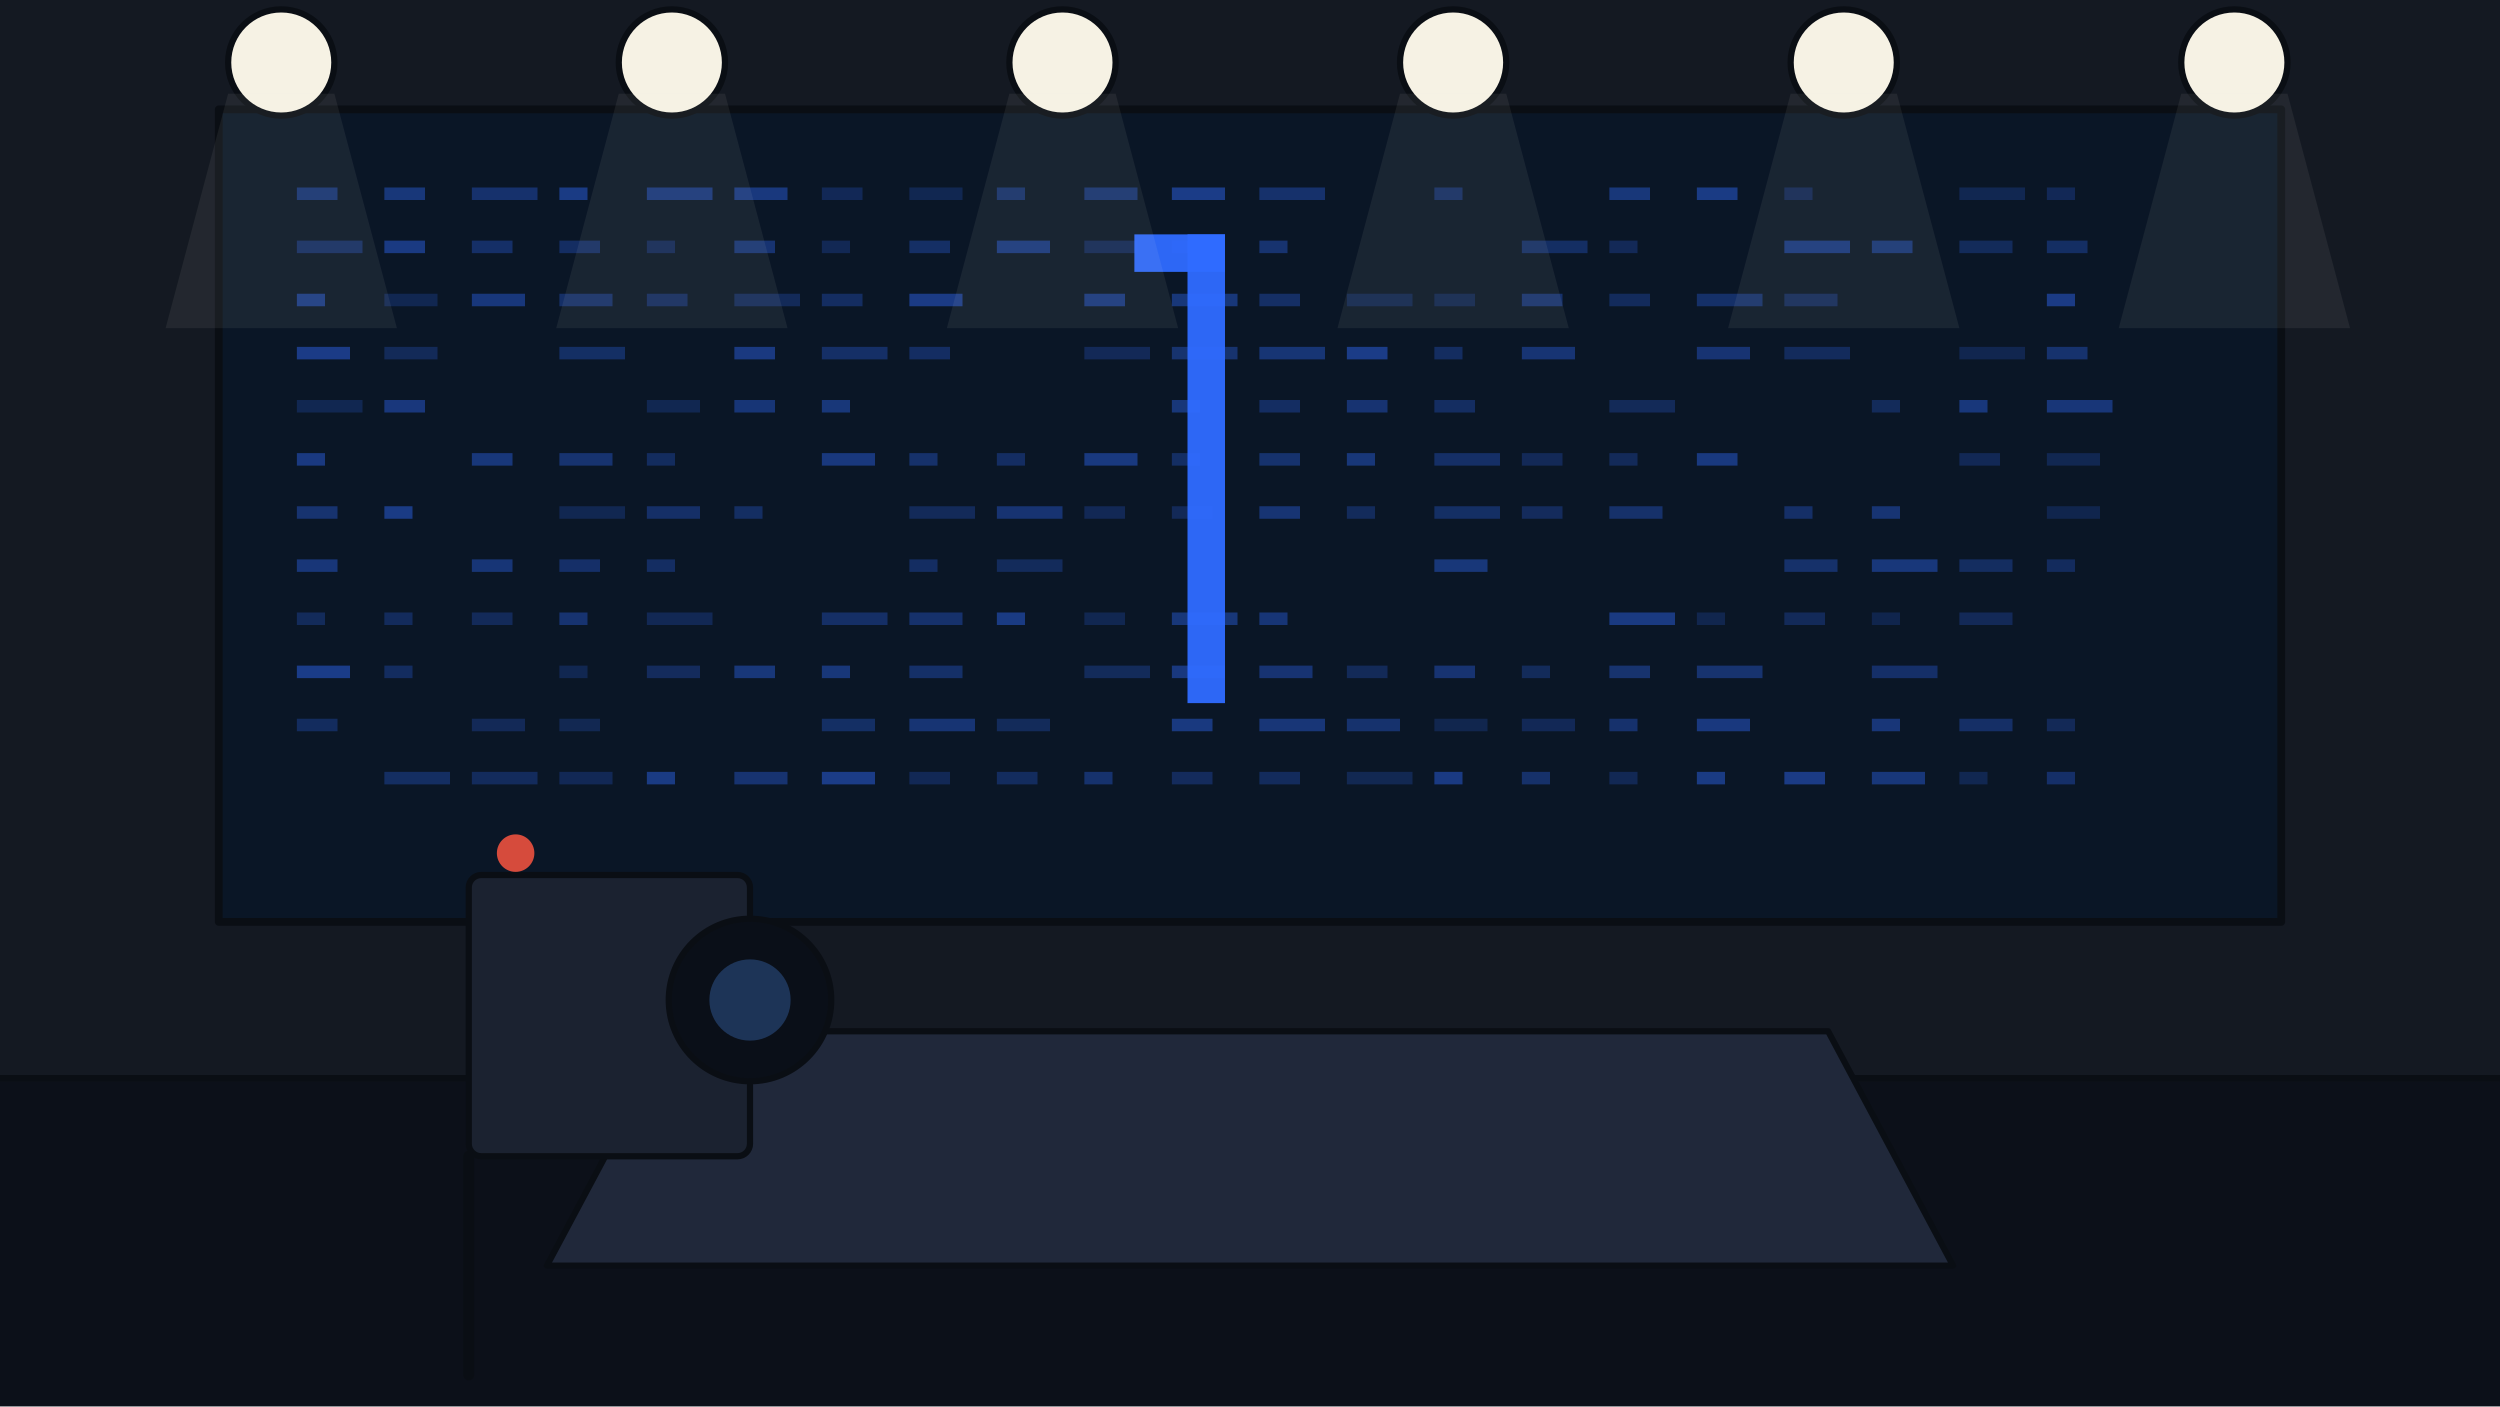
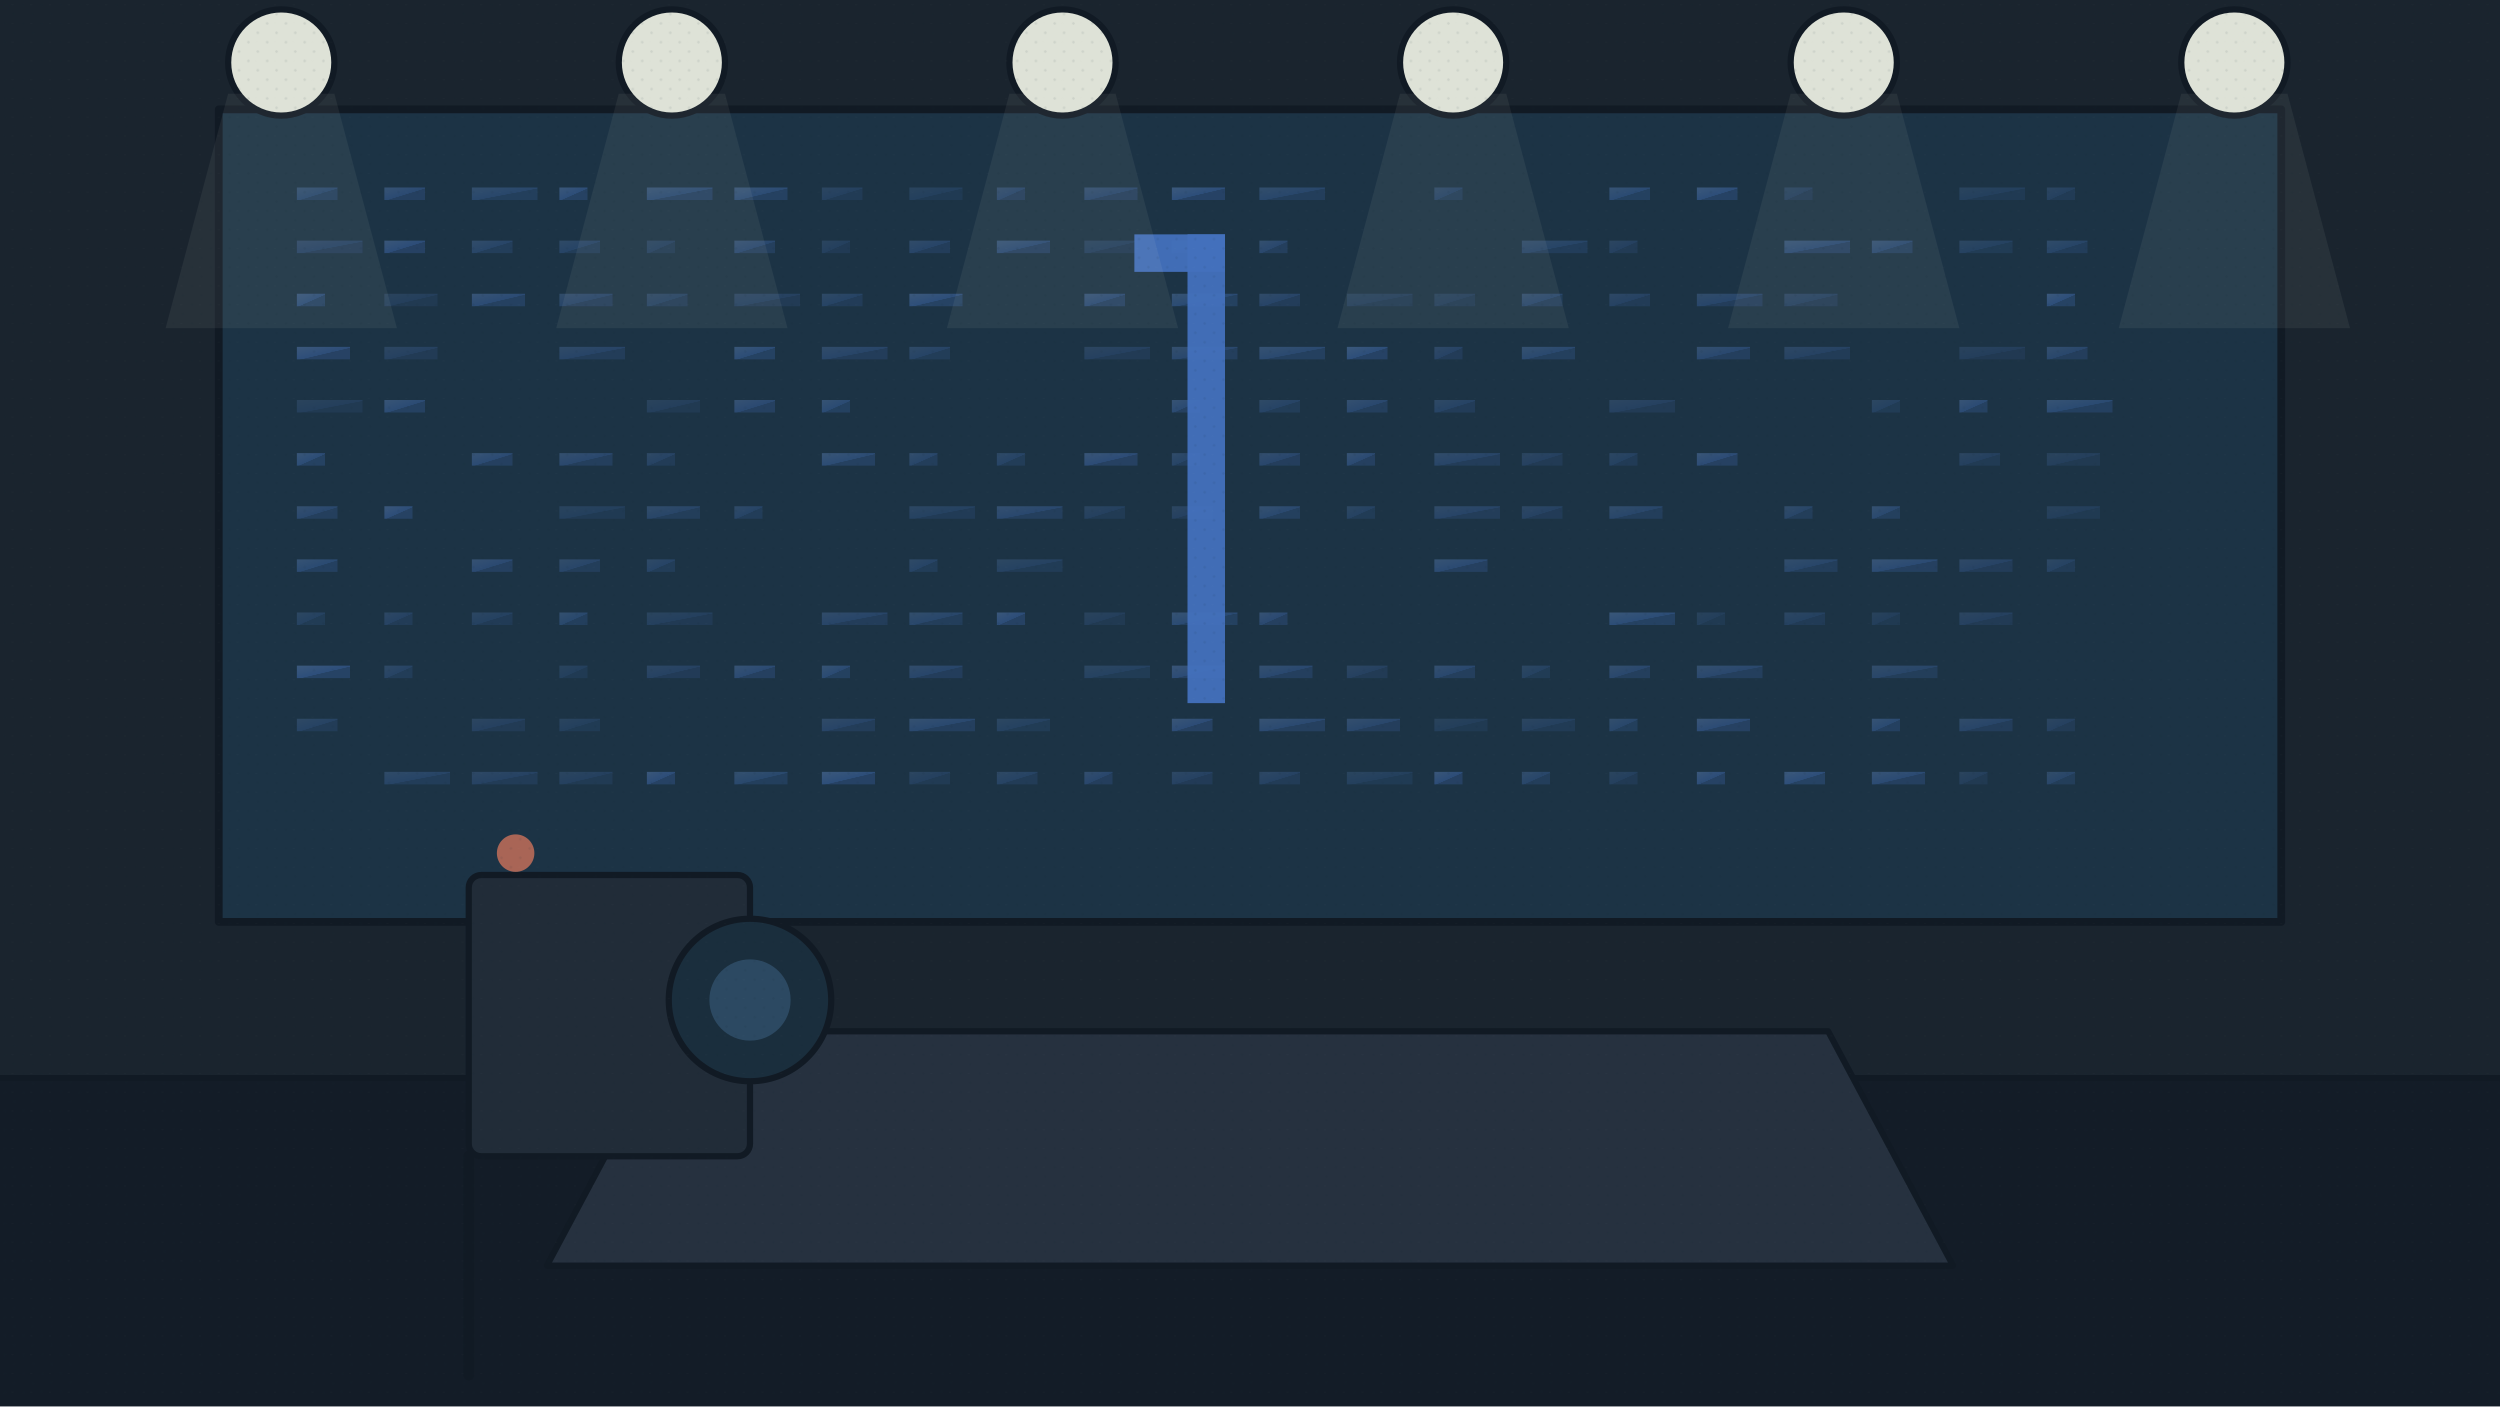
<svg xmlns="http://www.w3.org/2000/svg" viewBox="0 0 1600 900" width="1600" height="900">
+   <defs>
+     <linearGradient id="art-ink-0" x1="0" y1="0" x2="1" y2="1">
+       <stop offset="0" stop-color="#6287bf" />
+       <stop offset="0.53" stop-color="#4370bc" />
+       <stop offset="0.55" stop-color="#33568c" />
+       <stop offset="1" stop-color="#33568c" />
+     </linearGradient>
+     <pattern id="art-grain" width="12" height="12" patternUnits="userSpaceOnUse">
+       <circle cx="3" cy="3" r="0.86" fill="#142633" opacity=".27" />
+       <circle cx="9" cy="9" r="0.86" fill="#142633" opacity=".27" />
+       <circle cx="8" cy="3" r="0.42" fill="#ccd6cb" opacity=".12" />
+     </pattern>
+   </defs>
  <g stroke-linejoin="round" stroke-linecap="round">
-     <rect x="0" y="0" width="1600" height="900" fill="#0c1019" />
-     <rect x="0" y="0" width="1600" height="690" rx="0" fill="#141922" opacity="1" />
-     <rect x="0" y="690" width="1600" height="210" rx="0" fill="#0c1019" opacity="1" />
-     <path d="M 0 690 L 1600 690" stroke="#0a0e14" stroke-width="4" opacity="1" fill="none" />
-     <rect x="140" y="70" width="1320" height="520" rx="0" fill="#0a1626" stroke="#0a0e14" stroke-width="5" opacity="1" />
-     <rect x="190" y="120" width="26" height="8" rx="0" fill="#2f6bff" opacity="0.342" />
-     <rect x="246" y="120" width="26" height="8" rx="0" fill="#2f6bff" opacity="0.385" />
-     <rect x="302" y="120" width="42" height="8" rx="0" fill="#2f6bff" opacity="0.323" />
-     <rect x="358" y="120" width="18" height="8" rx="0" fill="#2f6bff" opacity="0.433" />
-     <rect x="414" y="120" width="42" height="8" rx="0" fill="#2f6bff" opacity="0.375" />
-     <rect x="470" y="120" width="34" height="8" rx="0" fill="#2f6bff" opacity="0.402" />
-     <rect x="526" y="120" width="26" height="8" rx="0" fill="#2f6bff" opacity="0.221" />
-     <rect x="582" y="120" width="34" height="8" rx="0" fill="#2f6bff" opacity="0.202" />
-     <rect x="638" y="120" width="18" height="8" rx="0" fill="#2f6bff" opacity="0.307" />
-     <rect x="694" y="120" width="34" height="8" rx="0" fill="#2f6bff" opacity="0.331" />
-     <rect x="750" y="120" width="34" height="8" rx="0" fill="#2f6bff" opacity="0.447" />
-     <rect x="806" y="120" width="42" height="8" rx="0" fill="#2f6bff" opacity="0.32" />
-     <rect x="918" y="120" width="18" height="8" rx="0" fill="#2f6bff" opacity="0.277" />
-     <rect x="1030" y="120" width="26" height="8" rx="0" fill="#2f6bff" opacity="0.382" />
-     <rect x="1086" y="120" width="26" height="8" rx="0" fill="#2f6bff" opacity="0.435" />
-     <rect x="1142" y="120" width="18" height="8" rx="0" fill="#2f6bff" opacity="0.21" />
-     <rect x="1254" y="120" width="42" height="8" rx="0" fill="#2f6bff" opacity="0.202" />
-     <rect x="1310" y="120" width="18" height="8" rx="0" fill="#2f6bff" opacity="0.219" />
-     <rect x="190" y="154" width="42" height="8" rx="0" fill="#2f6bff" opacity="0.269" />
-     <rect x="246" y="154" width="26" height="8" rx="0" fill="#2f6bff" opacity="0.423" />
-     <rect x="302" y="154" width="26" height="8" rx="0" fill="#2f6bff" opacity="0.3" />
-     <rect x="358" y="154" width="26" height="8" rx="0" fill="#2f6bff" opacity="0.276" />
-     <rect x="414" y="154" width="18" height="8" rx="0" fill="#2f6bff" opacity="0.215" />
-     <rect x="470" y="154" width="26" height="8" rx="0" fill="#2f6bff" opacity="0.344" />
-     <rect x="526" y="154" width="18" height="8" rx="0" fill="#2f6bff" opacity="0.212" />
-     <rect x="582" y="154" width="26" height="8" rx="0" fill="#2f6bff" opacity="0.291" />
-     <rect x="638" y="154" width="34" height="8" rx="0" fill="#2f6bff" opacity="0.388" />
-     <rect x="694" y="154" width="34" height="8" rx="0" fill="#2f6bff" opacity="0.212" />
-     <rect x="750" y="154" width="26" height="8" rx="0" fill="#2f6bff" opacity="0.363" />
-     <rect x="806" y="154" width="18" height="8" rx="0" fill="#2f6bff" opacity="0.338" />
-     <rect x="974" y="154" width="42" height="8" rx="0" fill="#2f6bff" opacity="0.284" />
-     <rect x="1030" y="154" width="18" height="8" rx="0" fill="#2f6bff" opacity="0.229" />
-     <rect x="1142" y="154" width="42" height="8" rx="0" fill="#2f6bff" opacity="0.388" />
-     <rect x="1198" y="154" width="26" height="8" rx="0" fill="#2f6bff" opacity="0.356" />
-     <rect x="1254" y="154" width="34" height="8" rx="0" fill="#2f6bff" opacity="0.239" />
-     <rect x="1310" y="154" width="26" height="8" rx="0" fill="#2f6bff" opacity="0.284" />
-     <rect x="190" y="188" width="18" height="8" rx="0" fill="#2f6bff" opacity="0.418" />
-     <rect x="246" y="188" width="34" height="8" rx="0" fill="#2f6bff" opacity="0.199" />
-     <rect x="302" y="188" width="34" height="8" rx="0" fill="#2f6bff" opacity="0.393" />
-     <rect x="358" y="188" width="34" height="8" rx="0" fill="#2f6bff" opacity="0.296" />
-     <rect x="414" y="188" width="26" height="8" rx="0" fill="#2f6bff" opacity="0.256" />
-     <rect x="470" y="188" width="42" height="8" rx="0" fill="#2f6bff" opacity="0.233" />
-     <rect x="526" y="188" width="26" height="8" rx="0" fill="#2f6bff" opacity="0.273" />
-     <rect x="582" y="188" width="34" height="8" rx="0" fill="#2f6bff" opacity="0.44" />
-     <rect x="694" y="188" width="26" height="8" rx="0" fill="#2f6bff" opacity="0.393" />
-     <rect x="750" y="188" width="42" height="8" rx="0" fill="#2f6bff" opacity="0.381" />
-     <rect x="806" y="188" width="26" height="8" rx="0" fill="#2f6bff" opacity="0.29" />
-     <rect x="862" y="188" width="42" height="8" rx="0" fill="#2f6bff" opacity="0.181" />
-     <rect x="918" y="188" width="26" height="8" rx="0" fill="#2f6bff" opacity="0.18" />
-     <rect x="974" y="188" width="26" height="8" rx="0" fill="#2f6bff" opacity="0.318" />
-     <rect x="1030" y="188" width="26" height="8" rx="0" fill="#2f6bff" opacity="0.251" />
-     <rect x="1086" y="188" width="42" height="8" rx="0" fill="#2f6bff" opacity="0.306" />
-     <rect x="1142" y="188" width="34" height="8" rx="0" fill="#2f6bff" opacity="0.234" />
-     <rect x="1310" y="188" width="18" height="8" rx="0" fill="#2f6bff" opacity="0.44" />
-     <rect x="190" y="222" width="34" height="8" rx="0" fill="#2f6bff" opacity="0.442" />
-     <rect x="246" y="222" width="34" height="8" rx="0" fill="#2f6bff" opacity="0.232" />
-     <rect x="358" y="222" width="42" height="8" rx="0" fill="#2f6bff" opacity="0.288" />
-     <rect x="470" y="222" width="26" height="8" rx="0" fill="#2f6bff" opacity="0.417" />
-     <rect x="526" y="222" width="42" height="8" rx="0" fill="#2f6bff" opacity="0.293" />
-     <rect x="582" y="222" width="26" height="8" rx="0" fill="#2f6bff" opacity="0.277" />
-     <rect x="694" y="222" width="42" height="8" rx="0" fill="#2f6bff" opacity="0.23" />
-     <rect x="750" y="222" width="42" height="8" rx="0" fill="#2f6bff" opacity="0.335" />
-     <rect x="806" y="222" width="42" height="8" rx="0" fill="#2f6bff" opacity="0.36" />
-     <rect x="862" y="222" width="26" height="8" rx="0" fill="#2f6bff" opacity="0.449" />
-     <rect x="918" y="222" width="18" height="8" rx="0" fill="#2f6bff" opacity="0.269" />
-     <rect x="974" y="222" width="34" height="8" rx="0" fill="#2f6bff" opacity="0.357" />
-     <rect x="1086" y="222" width="34" height="8" rx="0" fill="#2f6bff" opacity="0.351" />
-     <rect x="1142" y="222" width="42" height="8" rx="0" fill="#2f6bff" opacity="0.251" />
-     <rect x="1254" y="222" width="42" height="8" rx="0" fill="#2f6bff" opacity="0.19" />
-     <rect x="1310" y="222" width="26" height="8" rx="0" fill="#2f6bff" opacity="0.33" />
-     <rect x="190" y="256" width="42" height="8" rx="0" fill="#2f6bff" opacity="0.196" />
-     <rect x="246" y="256" width="26" height="8" rx="0" fill="#2f6bff" opacity="0.397" />
-     <rect x="414" y="256" width="34" height="8" rx="0" fill="#2f6bff" opacity="0.199" />
-     <rect x="470" y="256" width="26" height="8" rx="0" fill="#2f6bff" opacity="0.369" />
-     <rect x="526" y="256" width="18" height="8" rx="0" fill="#2f6bff" opacity="0.381" />
-     <rect x="750" y="256" width="18" height="8" rx="0" fill="#2f6bff" opacity="0.385" />
-     <rect x="806" y="256" width="26" height="8" rx="0" fill="#2f6bff" opacity="0.276" />
-     <rect x="862" y="256" width="26" height="8" rx="0" fill="#2f6bff" opacity="0.346" />
-     <rect x="918" y="256" width="26" height="8" rx="0" fill="#2f6bff" opacity="0.272" />
-     <rect x="1030" y="256" width="42" height="8" rx="0" fill="#2f6bff" opacity="0.231" />
-     <rect x="1198" y="256" width="18" height="8" rx="0" fill="#2f6bff" opacity="0.242" />
-     <rect x="1254" y="256" width="18" height="8" rx="0" fill="#2f6bff" opacity="0.391" />
-     <rect x="1310" y="256" width="42" height="8" rx="0" fill="#2f6bff" opacity="0.378" />
-     <rect x="190" y="290" width="18" height="8" rx="0" fill="#2f6bff" opacity="0.417" />
-     <rect x="302" y="290" width="26" height="8" rx="0" fill="#2f6bff" opacity="0.389" />
-     <rect x="358" y="290" width="34" height="8" rx="0" fill="#2f6bff" opacity="0.339" />
-     <rect x="414" y="290" width="18" height="8" rx="0" fill="#2f6bff" opacity="0.261" />
-     <rect x="526" y="290" width="34" height="8" rx="0" fill="#2f6bff" opacity="0.399" />
-     <rect x="582" y="290" width="18" height="8" rx="0" fill="#2f6bff" opacity="0.313" />
-     <rect x="638" y="290" width="18" height="8" rx="0" fill="#2f6bff" opacity="0.276" />
-     <rect x="694" y="290" width="34" height="8" rx="0" fill="#2f6bff" opacity="0.409" />
-     <rect x="750" y="290" width="18" height="8" rx="0" fill="#2f6bff" opacity="0.282" />
-     <rect x="806" y="290" width="26" height="8" rx="0" fill="#2f6bff" opacity="0.328" />
-     <rect x="862" y="290" width="18" height="8" rx="0" fill="#2f6bff" opacity="0.386" />
-     <rect x="918" y="290" width="42" height="8" rx="0" fill="#2f6bff" opacity="0.293" />
-     <rect x="974" y="290" width="26" height="8" rx="0" fill="#2f6bff" opacity="0.227" />
-     <rect x="1030" y="290" width="18" height="8" rx="0" fill="#2f6bff" opacity="0.237" />
-     <rect x="1086" y="290" width="26" height="8" rx="0" fill="#2f6bff" opacity="0.408" />
-     <rect x="1254" y="290" width="26" height="8" rx="0" fill="#2f6bff" opacity="0.216" />
-     <rect x="1310" y="290" width="34" height="8" rx="0" fill="#2f6bff" opacity="0.197" />
-     <rect x="190" y="324" width="26" height="8" rx="0" fill="#2f6bff" opacity="0.337" />
-     <rect x="246" y="324" width="18" height="8" rx="0" fill="#2f6bff" opacity="0.432" />
-     <rect x="358" y="324" width="42" height="8" rx="0" fill="#2f6bff" opacity="0.2" />
-     <rect x="414" y="324" width="34" height="8" rx="0" fill="#2f6bff" opacity="0.297" />
-     <rect x="470" y="324" width="18" height="8" rx="0" fill="#2f6bff" opacity="0.28" />
-     <rect x="582" y="324" width="42" height="8" rx="0" fill="#2f6bff" opacity="0.236" />
-     <rect x="638" y="324" width="42" height="8" rx="0" fill="#2f6bff" opacity="0.345" />
-     <rect x="694" y="324" width="26" height="8" rx="0" fill="#2f6bff" opacity="0.216" />
-     <rect x="750" y="324" width="26" height="8" rx="0" fill="#2f6bff" opacity="0.227" />
-     <rect x="806" y="324" width="26" height="8" rx="0" fill="#2f6bff" opacity="0.356" />
-     <rect x="862" y="324" width="18" height="8" rx="0" fill="#2f6bff" opacity="0.243" />
-     <rect x="918" y="324" width="42" height="8" rx="0" fill="#2f6bff" opacity="0.287" />
-     <rect x="974" y="324" width="26" height="8" rx="0" fill="#2f6bff" opacity="0.248" />
-     <rect x="1030" y="324" width="34" height="8" rx="0" fill="#2f6bff" opacity="0.314" />
-     <rect x="1142" y="324" width="18" height="8" rx="0" fill="#2f6bff" opacity="0.298" />
-     <rect x="1198" y="324" width="18" height="8" rx="0" fill="#2f6bff" opacity="0.359" />
-     <rect x="1310" y="324" width="34" height="8" rx="0" fill="#2f6bff" opacity="0.183" />
-     <rect x="190" y="358" width="26" height="8" rx="0" fill="#2f6bff" opacity="0.376" />
-     <rect x="302" y="358" width="26" height="8" rx="0" fill="#2f6bff" opacity="0.368" />
-     <rect x="358" y="358" width="26" height="8" rx="0" fill="#2f6bff" opacity="0.302" />
-     <rect x="414" y="358" width="18" height="8" rx="0" fill="#2f6bff" opacity="0.276" />
-     <rect x="582" y="358" width="18" height="8" rx="0" fill="#2f6bff" opacity="0.277" />
-     <rect x="638" y="358" width="42" height="8" rx="0" fill="#2f6bff" opacity="0.246" />
-     <rect x="918" y="358" width="34" height="8" rx="0" fill="#2f6bff" opacity="0.385" />
-     <rect x="1142" y="358" width="34" height="8" rx="0" fill="#2f6bff" opacity="0.314" />
-     <rect x="1198" y="358" width="42" height="8" rx="0" fill="#2f6bff" opacity="0.387" />
-     <rect x="1254" y="358" width="34" height="8" rx="0" fill="#2f6bff" opacity="0.268" />
-     <rect x="1310" y="358" width="18" height="8" rx="0" fill="#2f6bff" opacity="0.254" />
-     <rect x="190" y="392" width="18" height="8" rx="0" fill="#2f6bff" opacity="0.239" />
-     <rect x="246" y="392" width="18" height="8" rx="0" fill="#2f6bff" opacity="0.253" />
-     <rect x="302" y="392" width="26" height="8" rx="0" fill="#2f6bff" opacity="0.237" />
-     <rect x="358" y="392" width="18" height="8" rx="0" fill="#2f6bff" opacity="0.343" />
-     <rect x="414" y="392" width="42" height="8" rx="0" fill="#2f6bff" opacity="0.213" />
-     <rect x="526" y="392" width="42" height="8" rx="0" fill="#2f6bff" opacity="0.295" />
-     <rect x="582" y="392" width="34" height="8" rx="0" fill="#2f6bff" opacity="0.318" />
-     <rect x="638" y="392" width="18" height="8" rx="0" fill="#2f6bff" opacity="0.427" />
-     <rect x="694" y="392" width="26" height="8" rx="0" fill="#2f6bff" opacity="0.198" />
-     <rect x="750" y="392" width="42" height="8" rx="0" fill="#2f6bff" opacity="0.381" />
-     <rect x="806" y="392" width="18" height="8" rx="0" fill="#2f6bff" opacity="0.368" />
-     <rect x="1030" y="392" width="42" height="8" rx="0" fill="#2f6bff" opacity="0.418" />
-     <rect x="1086" y="392" width="18" height="8" rx="0" fill="#2f6bff" opacity="0.185" />
-     <rect x="1142" y="392" width="26" height="8" rx="0" fill="#2f6bff" opacity="0.235" />
-     <rect x="1198" y="392" width="18" height="8" rx="0" fill="#2f6bff" opacity="0.183" />
-     <rect x="1254" y="392" width="34" height="8" rx="0" fill="#2f6bff" opacity="0.229" />
-     <rect x="190" y="426" width="34" height="8" rx="0" fill="#2f6bff" opacity="0.45" />
-     <rect x="246" y="426" width="18" height="8" rx="0" fill="#2f6bff" opacity="0.264" />
-     <rect x="358" y="426" width="18" height="8" rx="0" fill="#2f6bff" opacity="0.201" />
-     <rect x="414" y="426" width="34" height="8" rx="0" fill="#2f6bff" opacity="0.248" />
-     <rect x="470" y="426" width="26" height="8" rx="0" fill="#2f6bff" opacity="0.383" />
-     <rect x="526" y="426" width="18" height="8" rx="0" fill="#2f6bff" opacity="0.382" />
-     <rect x="582" y="426" width="34" height="8" rx="0" fill="#2f6bff" opacity="0.308" />
-     <rect x="694" y="426" width="42" height="8" rx="0" fill="#2f6bff" opacity="0.239" />
-     <rect x="750" y="426" width="34" height="8" rx="0" fill="#2f6bff" opacity="0.404" />
-     <rect x="806" y="426" width="34" height="8" rx="0" fill="#2f6bff" opacity="0.351" />
-     <rect x="862" y="426" width="26" height="8" rx="0" fill="#2f6bff" opacity="0.231" />
-     <rect x="918" y="426" width="26" height="8" rx="0" fill="#2f6bff" opacity="0.346" />
-     <rect x="974" y="426" width="18" height="8" rx="0" fill="#2f6bff" opacity="0.241" />
-     <rect x="1030" y="426" width="26" height="8" rx="0" fill="#2f6bff" opacity="0.335" />
-     <rect x="1086" y="426" width="42" height="8" rx="0" fill="#2f6bff" opacity="0.337" />
-     <rect x="1198" y="426" width="42" height="8" rx="0" fill="#2f6bff" opacity="0.304" />
-     <rect x="190" y="460" width="26" height="8" rx="0" fill="#2f6bff" opacity="0.261" />
-     <rect x="302" y="460" width="34" height="8" rx="0" fill="#2f6bff" opacity="0.227" />
-     <rect x="358" y="460" width="26" height="8" rx="0" fill="#2f6bff" opacity="0.204" />
-     <rect x="526" y="460" width="34" height="8" rx="0" fill="#2f6bff" opacity="0.289" />
-     <rect x="582" y="460" width="42" height="8" rx="0" fill="#2f6bff" opacity="0.355" />
-     <rect x="638" y="460" width="34" height="8" rx="0" fill="#2f6bff" opacity="0.239" />
-     <rect x="750" y="460" width="26" height="8" rx="0" fill="#2f6bff" opacity="0.41" />
-     <rect x="806" y="460" width="42" height="8" rx="0" fill="#2f6bff" opacity="0.374" />
-     <rect x="862" y="460" width="34" height="8" rx="0" fill="#2f6bff" opacity="0.33" />
-     <rect x="918" y="460" width="34" height="8" rx="0" fill="#2f6bff" opacity="0.186" />
-     <rect x="974" y="460" width="34" height="8" rx="0" fill="#2f6bff" opacity="0.221" />
-     <rect x="1030" y="460" width="18" height="8" rx="0" fill="#2f6bff" opacity="0.324" />
-     <rect x="1086" y="460" width="34" height="8" rx="0" fill="#2f6bff" opacity="0.405" />
-     <rect x="1198" y="460" width="18" height="8" rx="0" fill="#2f6bff" opacity="0.376" />
-     <rect x="1254" y="460" width="34" height="8" rx="0" fill="#2f6bff" opacity="0.294" />
-     <rect x="1310" y="460" width="18" height="8" rx="0" fill="#2f6bff" opacity="0.227" />
-     <rect x="246" y="494" width="42" height="8" rx="0" fill="#2f6bff" opacity="0.281" />
-     <rect x="302" y="494" width="42" height="8" rx="0" fill="#2f6bff" opacity="0.25" />
-     <rect x="358" y="494" width="34" height="8" rx="0" fill="#2f6bff" opacity="0.216" />
-     <rect x="414" y="494" width="18" height="8" rx="0" fill="#2f6bff" opacity="0.428" />
-     <rect x="470" y="494" width="34" height="8" rx="0" fill="#2f6bff" opacity="0.34" />
-     <rect x="526" y="494" width="34" height="8" rx="0" fill="#2f6bff" opacity="0.448" />
-     <rect x="582" y="494" width="26" height="8" rx="0" fill="#2f6bff" opacity="0.216" />
-     <rect x="638" y="494" width="26" height="8" rx="0" fill="#2f6bff" opacity="0.258" />
-     <rect x="694" y="494" width="18" height="8" rx="0" fill="#2f6bff" opacity="0.328" />
-     <rect x="750" y="494" width="26" height="8" rx="0" fill="#2f6bff" opacity="0.247" />
-     <rect x="806" y="494" width="26" height="8" rx="0" fill="#2f6bff" opacity="0.252" />
-     <rect x="862" y="494" width="42" height="8" rx="0" fill="#2f6bff" opacity="0.205" />
-     <rect x="918" y="494" width="18" height="8" rx="0" fill="#2f6bff" opacity="0.422" />
-     <rect x="974" y="494" width="18" height="8" rx="0" fill="#2f6bff" opacity="0.315" />
-     <rect x="1030" y="494" width="18" height="8" rx="0" fill="#2f6bff" opacity="0.214" />
-     <rect x="1086" y="494" width="18" height="8" rx="0" fill="#2f6bff" opacity="0.429" />
-     <rect x="1142" y="494" width="26" height="8" rx="0" fill="#2f6bff" opacity="0.441" />
-     <rect x="1198" y="494" width="34" height="8" rx="0" fill="#2f6bff" opacity="0.389" />
-     <rect x="1254" y="494" width="18" height="8" rx="0" fill="#2f6bff" opacity="0.197" />
-     <rect x="1310" y="494" width="18" height="8" rx="0" fill="#2f6bff" opacity="0.302" />
-     <rect x="760" y="150" width="24" height="300" rx="0" fill="#2f6bff" opacity="0.95" />
-     <rect x="726" y="150" width="58" height="24" rx="0" fill="#2f6bff" opacity="0.95" />
-     <circle cx="180" cy="40" r="34" fill="#f6f2e4" stroke="#0a0e14" stroke-width="4" />
-     <path d="M 146 60 L 214 60 L 254 210 L 106 210 Z" fill="#f6f2e4" opacity="0.07" />
-     <circle cx="430" cy="40" r="34" fill="#f6f2e4" stroke="#0a0e14" stroke-width="4" />
-     <path d="M 396 60 L 464 60 L 504 210 L 356 210 Z" fill="#f6f2e4" opacity="0.07" />
-     <circle cx="680" cy="40" r="34" fill="#f6f2e4" stroke="#0a0e14" stroke-width="4" />
-     <path d="M 646 60 L 714 60 L 754 210 L 606 210 Z" fill="#f6f2e4" opacity="0.07" />
-     <circle cx="930" cy="40" r="34" fill="#f6f2e4" stroke="#0a0e14" stroke-width="4" />
-     <path d="M 896 60 L 964 60 L 1004 210 L 856 210 Z" fill="#f6f2e4" opacity="0.07" />
-     <circle cx="1180" cy="40" r="34" fill="#f6f2e4" stroke="#0a0e14" stroke-width="4" />
-     <path d="M 1146 60 L 1214 60 L 1254 210 L 1106 210 Z" fill="#f6f2e4" opacity="0.07" />
-     <circle cx="1430" cy="40" r="34" fill="#f6f2e4" stroke="#0a0e14" stroke-width="4" />
-     <path d="M 1396 60 L 1464 60 L 1504 210 L 1356 210 Z" fill="#f6f2e4" opacity="0.07" />
-     <path d="M 430 660 L 1170 660 L 1250 810 L 350 810 Z" fill="#20283a" stroke="#0a0e14" stroke-width="4" opacity="1" />
-     <rect x="300" y="560" width="180" height="180" rx="8" fill="#1b2230" stroke="#0a0e14" stroke-width="4" opacity="1" />
-     <circle cx="480" cy="640" r="52" fill="#0a0f18" stroke="#0a0e14" stroke-width="4" />
-     <circle cx="480" cy="640" r="26" fill="#1d3457" />
-     <circle cx="330" cy="546" r="12" fill="#d64b3c" />
-     <path d="M 300 740 L 300 880" stroke="#0a0e14" stroke-width="7" opacity="1" fill="none" />
+     <rect x="0" y="0" width="1600" height="900" fill="#131c27" />
+     <rect x="0" y="0" width="1600" height="690" rx="0" fill="#1a242e" opacity="1" />
+     <rect x="0" y="690" width="1600" height="210" rx="0" fill="#131c27" opacity="1" />
+     <path d="M 0 690 L 1600 690" stroke="#111a24" stroke-width="4" opacity="1" fill="none" />
+     <rect x="140" y="70" width="1320" height="520" rx="0" fill="#1c3345" stroke="#111a24" stroke-width="5" opacity="1" />
+     <rect x="190" y="120" width="26" height="8" rx="0" fill="url(#art-ink-0)" opacity="0.342" />
+     <rect x="246" y="120" width="26" height="8" rx="0" fill="url(#art-ink-0)" opacity="0.385" />
+     <rect x="302" y="120" width="42" height="8" rx="0" fill="url(#art-ink-0)" opacity="0.323" />
+     <rect x="358" y="120" width="18" height="8" rx="0" fill="url(#art-ink-0)" opacity="0.433" />
+     <rect x="414" y="120" width="42" height="8" rx="0" fill="url(#art-ink-0)" opacity="0.375" />
+     <rect x="470" y="120" width="34" height="8" rx="0" fill="url(#art-ink-0)" opacity="0.402" />
+     <rect x="526" y="120" width="26" height="8" rx="0" fill="url(#art-ink-0)" opacity="0.221" />
+     <rect x="582" y="120" width="34" height="8" rx="0" fill="url(#art-ink-0)" opacity="0.202" />
+     <rect x="638" y="120" width="18" height="8" rx="0" fill="url(#art-ink-0)" opacity="0.307" />
+     <rect x="694" y="120" width="34" height="8" rx="0" fill="url(#art-ink-0)" opacity="0.331" />
+     <rect x="750" y="120" width="34" height="8" rx="0" fill="url(#art-ink-0)" opacity="0.447" />
+     <rect x="806" y="120" width="42" height="8" rx="0" fill="url(#art-ink-0)" opacity="0.32" />
+     <rect x="918" y="120" width="18" height="8" rx="0" fill="url(#art-ink-0)" opacity="0.277" />
+     <rect x="1030" y="120" width="26" height="8" rx="0" fill="url(#art-ink-0)" opacity="0.382" />
+     <rect x="1086" y="120" width="26" height="8" rx="0" fill="url(#art-ink-0)" opacity="0.435" />
+     <rect x="1142" y="120" width="18" height="8" rx="0" fill="url(#art-ink-0)" opacity="0.21" />
+     <rect x="1254" y="120" width="42" height="8" rx="0" fill="url(#art-ink-0)" opacity="0.202" />
+     <rect x="1310" y="120" width="18" height="8" rx="0" fill="url(#art-ink-0)" opacity="0.219" />
+     <rect x="190" y="154" width="42" height="8" rx="0" fill="url(#art-ink-0)" opacity="0.269" />
+     <rect x="246" y="154" width="26" height="8" rx="0" fill="url(#art-ink-0)" opacity="0.423" />
+     <rect x="302" y="154" width="26" height="8" rx="0" fill="url(#art-ink-0)" opacity="0.3" />
+     <rect x="358" y="154" width="26" height="8" rx="0" fill="url(#art-ink-0)" opacity="0.276" />
+     <rect x="414" y="154" width="18" height="8" rx="0" fill="url(#art-ink-0)" opacity="0.215" />
+     <rect x="470" y="154" width="26" height="8" rx="0" fill="url(#art-ink-0)" opacity="0.344" />
+     <rect x="526" y="154" width="18" height="8" rx="0" fill="url(#art-ink-0)" opacity="0.212" />
+     <rect x="582" y="154" width="26" height="8" rx="0" fill="url(#art-ink-0)" opacity="0.291" />
+     <rect x="638" y="154" width="34" height="8" rx="0" fill="url(#art-ink-0)" opacity="0.388" />
+     <rect x="694" y="154" width="34" height="8" rx="0" fill="url(#art-ink-0)" opacity="0.212" />
+     <rect x="750" y="154" width="26" height="8" rx="0" fill="url(#art-ink-0)" opacity="0.363" />
+     <rect x="806" y="154" width="18" height="8" rx="0" fill="url(#art-ink-0)" opacity="0.338" />
+     <rect x="974" y="154" width="42" height="8" rx="0" fill="url(#art-ink-0)" opacity="0.284" />
+     <rect x="1030" y="154" width="18" height="8" rx="0" fill="url(#art-ink-0)" opacity="0.229" />
+     <rect x="1142" y="154" width="42" height="8" rx="0" fill="url(#art-ink-0)" opacity="0.388" />
+     <rect x="1198" y="154" width="26" height="8" rx="0" fill="url(#art-ink-0)" opacity="0.356" />
+     <rect x="1254" y="154" width="34" height="8" rx="0" fill="url(#art-ink-0)" opacity="0.239" />
+     <rect x="1310" y="154" width="26" height="8" rx="0" fill="url(#art-ink-0)" opacity="0.284" />
+     <rect x="190" y="188" width="18" height="8" rx="0" fill="url(#art-ink-0)" opacity="0.418" />
+     <rect x="246" y="188" width="34" height="8" rx="0" fill="url(#art-ink-0)" opacity="0.199" />
+     <rect x="302" y="188" width="34" height="8" rx="0" fill="url(#art-ink-0)" opacity="0.393" />
+     <rect x="358" y="188" width="34" height="8" rx="0" fill="url(#art-ink-0)" opacity="0.296" />
+     <rect x="414" y="188" width="26" height="8" rx="0" fill="url(#art-ink-0)" opacity="0.256" />
+     <rect x="470" y="188" width="42" height="8" rx="0" fill="url(#art-ink-0)" opacity="0.233" />
+     <rect x="526" y="188" width="26" height="8" rx="0" fill="url(#art-ink-0)" opacity="0.273" />
+     <rect x="582" y="188" width="34" height="8" rx="0" fill="url(#art-ink-0)" opacity="0.44" />
+     <rect x="694" y="188" width="26" height="8" rx="0" fill="url(#art-ink-0)" opacity="0.393" />
+     <rect x="750" y="188" width="42" height="8" rx="0" fill="url(#art-ink-0)" opacity="0.381" />
+     <rect x="806" y="188" width="26" height="8" rx="0" fill="url(#art-ink-0)" opacity="0.29" />
+     <rect x="862" y="188" width="42" height="8" rx="0" fill="url(#art-ink-0)" opacity="0.181" />
+     <rect x="918" y="188" width="26" height="8" rx="0" fill="url(#art-ink-0)" opacity="0.18" />
+     <rect x="974" y="188" width="26" height="8" rx="0" fill="url(#art-ink-0)" opacity="0.318" />
+     <rect x="1030" y="188" width="26" height="8" rx="0" fill="url(#art-ink-0)" opacity="0.251" />
+     <rect x="1086" y="188" width="42" height="8" rx="0" fill="url(#art-ink-0)" opacity="0.306" />
+     <rect x="1142" y="188" width="34" height="8" rx="0" fill="url(#art-ink-0)" opacity="0.234" />
+     <rect x="1310" y="188" width="18" height="8" rx="0" fill="url(#art-ink-0)" opacity="0.44" />
+     <rect x="190" y="222" width="34" height="8" rx="0" fill="url(#art-ink-0)" opacity="0.442" />
+     <rect x="246" y="222" width="34" height="8" rx="0" fill="url(#art-ink-0)" opacity="0.232" />
+     <rect x="358" y="222" width="42" height="8" rx="0" fill="url(#art-ink-0)" opacity="0.288" />
+     <rect x="470" y="222" width="26" height="8" rx="0" fill="url(#art-ink-0)" opacity="0.417" />
+     <rect x="526" y="222" width="42" height="8" rx="0" fill="url(#art-ink-0)" opacity="0.293" />
+     <rect x="582" y="222" width="26" height="8" rx="0" fill="url(#art-ink-0)" opacity="0.277" />
+     <rect x="694" y="222" width="42" height="8" rx="0" fill="url(#art-ink-0)" opacity="0.23" />
+     <rect x="750" y="222" width="42" height="8" rx="0" fill="url(#art-ink-0)" opacity="0.335" />
+     <rect x="806" y="222" width="42" height="8" rx="0" fill="url(#art-ink-0)" opacity="0.36" />
+     <rect x="862" y="222" width="26" height="8" rx="0" fill="url(#art-ink-0)" opacity="0.449" />
+     <rect x="918" y="222" width="18" height="8" rx="0" fill="url(#art-ink-0)" opacity="0.269" />
+     <rect x="974" y="222" width="34" height="8" rx="0" fill="url(#art-ink-0)" opacity="0.357" />
+     <rect x="1086" y="222" width="34" height="8" rx="0" fill="url(#art-ink-0)" opacity="0.351" />
+     <rect x="1142" y="222" width="42" height="8" rx="0" fill="url(#art-ink-0)" opacity="0.251" />
+     <rect x="1254" y="222" width="42" height="8" rx="0" fill="url(#art-ink-0)" opacity="0.19" />
+     <rect x="1310" y="222" width="26" height="8" rx="0" fill="url(#art-ink-0)" opacity="0.33" />
+     <rect x="190" y="256" width="42" height="8" rx="0" fill="url(#art-ink-0)" opacity="0.196" />
+     <rect x="246" y="256" width="26" height="8" rx="0" fill="url(#art-ink-0)" opacity="0.397" />
+     <rect x="414" y="256" width="34" height="8" rx="0" fill="url(#art-ink-0)" opacity="0.199" />
+     <rect x="470" y="256" width="26" height="8" rx="0" fill="url(#art-ink-0)" opacity="0.369" />
+     <rect x="526" y="256" width="18" height="8" rx="0" fill="url(#art-ink-0)" opacity="0.381" />
+     <rect x="750" y="256" width="18" height="8" rx="0" fill="url(#art-ink-0)" opacity="0.385" />
+     <rect x="806" y="256" width="26" height="8" rx="0" fill="url(#art-ink-0)" opacity="0.276" />
+     <rect x="862" y="256" width="26" height="8" rx="0" fill="url(#art-ink-0)" opacity="0.346" />
+     <rect x="918" y="256" width="26" height="8" rx="0" fill="url(#art-ink-0)" opacity="0.272" />
+     <rect x="1030" y="256" width="42" height="8" rx="0" fill="url(#art-ink-0)" opacity="0.231" />
+     <rect x="1198" y="256" width="18" height="8" rx="0" fill="url(#art-ink-0)" opacity="0.242" />
+     <rect x="1254" y="256" width="18" height="8" rx="0" fill="url(#art-ink-0)" opacity="0.391" />
+     <rect x="1310" y="256" width="42" height="8" rx="0" fill="url(#art-ink-0)" opacity="0.378" />
+     <rect x="190" y="290" width="18" height="8" rx="0" fill="url(#art-ink-0)" opacity="0.417" />
+     <rect x="302" y="290" width="26" height="8" rx="0" fill="url(#art-ink-0)" opacity="0.389" />
+     <rect x="358" y="290" width="34" height="8" rx="0" fill="url(#art-ink-0)" opacity="0.339" />
+     <rect x="414" y="290" width="18" height="8" rx="0" fill="url(#art-ink-0)" opacity="0.261" />
+     <rect x="526" y="290" width="34" height="8" rx="0" fill="url(#art-ink-0)" opacity="0.399" />
+     <rect x="582" y="290" width="18" height="8" rx="0" fill="url(#art-ink-0)" opacity="0.313" />
+     <rect x="638" y="290" width="18" height="8" rx="0" fill="url(#art-ink-0)" opacity="0.276" />
+     <rect x="694" y="290" width="34" height="8" rx="0" fill="url(#art-ink-0)" opacity="0.409" />
+     <rect x="750" y="290" width="18" height="8" rx="0" fill="url(#art-ink-0)" opacity="0.282" />
+     <rect x="806" y="290" width="26" height="8" rx="0" fill="url(#art-ink-0)" opacity="0.328" />
+     <rect x="862" y="290" width="18" height="8" rx="0" fill="url(#art-ink-0)" opacity="0.386" />
+     <rect x="918" y="290" width="42" height="8" rx="0" fill="url(#art-ink-0)" opacity="0.293" />
+     <rect x="974" y="290" width="26" height="8" rx="0" fill="url(#art-ink-0)" opacity="0.227" />
+     <rect x="1030" y="290" width="18" height="8" rx="0" fill="url(#art-ink-0)" opacity="0.237" />
+     <rect x="1086" y="290" width="26" height="8" rx="0" fill="url(#art-ink-0)" opacity="0.408" />
+     <rect x="1254" y="290" width="26" height="8" rx="0" fill="url(#art-ink-0)" opacity="0.216" />
+     <rect x="1310" y="290" width="34" height="8" rx="0" fill="url(#art-ink-0)" opacity="0.197" />
+     <rect x="190" y="324" width="26" height="8" rx="0" fill="url(#art-ink-0)" opacity="0.337" />
+     <rect x="246" y="324" width="18" height="8" rx="0" fill="url(#art-ink-0)" opacity="0.432" />
+     <rect x="358" y="324" width="42" height="8" rx="0" fill="url(#art-ink-0)" opacity="0.2" />
+     <rect x="414" y="324" width="34" height="8" rx="0" fill="url(#art-ink-0)" opacity="0.297" />
+     <rect x="470" y="324" width="18" height="8" rx="0" fill="url(#art-ink-0)" opacity="0.28" />
+     <rect x="582" y="324" width="42" height="8" rx="0" fill="url(#art-ink-0)" opacity="0.236" />
+     <rect x="638" y="324" width="42" height="8" rx="0" fill="url(#art-ink-0)" opacity="0.345" />
+     <rect x="694" y="324" width="26" height="8" rx="0" fill="url(#art-ink-0)" opacity="0.216" />
+     <rect x="750" y="324" width="26" height="8" rx="0" fill="url(#art-ink-0)" opacity="0.227" />
+     <rect x="806" y="324" width="26" height="8" rx="0" fill="url(#art-ink-0)" opacity="0.356" />
+     <rect x="862" y="324" width="18" height="8" rx="0" fill="url(#art-ink-0)" opacity="0.243" />
+     <rect x="918" y="324" width="42" height="8" rx="0" fill="url(#art-ink-0)" opacity="0.287" />
+     <rect x="974" y="324" width="26" height="8" rx="0" fill="url(#art-ink-0)" opacity="0.248" />
+     <rect x="1030" y="324" width="34" height="8" rx="0" fill="url(#art-ink-0)" opacity="0.314" />
+     <rect x="1142" y="324" width="18" height="8" rx="0" fill="url(#art-ink-0)" opacity="0.298" />
+     <rect x="1198" y="324" width="18" height="8" rx="0" fill="url(#art-ink-0)" opacity="0.359" />
+     <rect x="1310" y="324" width="34" height="8" rx="0" fill="url(#art-ink-0)" opacity="0.183" />
+     <rect x="190" y="358" width="26" height="8" rx="0" fill="url(#art-ink-0)" opacity="0.376" />
+     <rect x="302" y="358" width="26" height="8" rx="0" fill="url(#art-ink-0)" opacity="0.368" />
+     <rect x="358" y="358" width="26" height="8" rx="0" fill="url(#art-ink-0)" opacity="0.302" />
+     <rect x="414" y="358" width="18" height="8" rx="0" fill="url(#art-ink-0)" opacity="0.276" />
+     <rect x="582" y="358" width="18" height="8" rx="0" fill="url(#art-ink-0)" opacity="0.277" />
+     <rect x="638" y="358" width="42" height="8" rx="0" fill="url(#art-ink-0)" opacity="0.246" />
+     <rect x="918" y="358" width="34" height="8" rx="0" fill="url(#art-ink-0)" opacity="0.385" />
+     <rect x="1142" y="358" width="34" height="8" rx="0" fill="url(#art-ink-0)" opacity="0.314" />
+     <rect x="1198" y="358" width="42" height="8" rx="0" fill="url(#art-ink-0)" opacity="0.387" />
+     <rect x="1254" y="358" width="34" height="8" rx="0" fill="url(#art-ink-0)" opacity="0.268" />
+     <rect x="1310" y="358" width="18" height="8" rx="0" fill="url(#art-ink-0)" opacity="0.254" />
+     <rect x="190" y="392" width="18" height="8" rx="0" fill="url(#art-ink-0)" opacity="0.239" />
+     <rect x="246" y="392" width="18" height="8" rx="0" fill="url(#art-ink-0)" opacity="0.253" />
+     <rect x="302" y="392" width="26" height="8" rx="0" fill="url(#art-ink-0)" opacity="0.237" />
+     <rect x="358" y="392" width="18" height="8" rx="0" fill="url(#art-ink-0)" opacity="0.343" />
+     <rect x="414" y="392" width="42" height="8" rx="0" fill="url(#art-ink-0)" opacity="0.213" />
+     <rect x="526" y="392" width="42" height="8" rx="0" fill="url(#art-ink-0)" opacity="0.295" />
+     <rect x="582" y="392" width="34" height="8" rx="0" fill="url(#art-ink-0)" opacity="0.318" />
+     <rect x="638" y="392" width="18" height="8" rx="0" fill="url(#art-ink-0)" opacity="0.427" />
+     <rect x="694" y="392" width="26" height="8" rx="0" fill="url(#art-ink-0)" opacity="0.198" />
+     <rect x="750" y="392" width="42" height="8" rx="0" fill="url(#art-ink-0)" opacity="0.381" />
+     <rect x="806" y="392" width="18" height="8" rx="0" fill="url(#art-ink-0)" opacity="0.368" />
+     <rect x="1030" y="392" width="42" height="8" rx="0" fill="url(#art-ink-0)" opacity="0.418" />
+     <rect x="1086" y="392" width="18" height="8" rx="0" fill="url(#art-ink-0)" opacity="0.185" />
+     <rect x="1142" y="392" width="26" height="8" rx="0" fill="url(#art-ink-0)" opacity="0.235" />
+     <rect x="1198" y="392" width="18" height="8" rx="0" fill="url(#art-ink-0)" opacity="0.183" />
+     <rect x="1254" y="392" width="34" height="8" rx="0" fill="url(#art-ink-0)" opacity="0.229" />
+     <rect x="190" y="426" width="34" height="8" rx="0" fill="url(#art-ink-0)" opacity="0.45" />
+     <rect x="246" y="426" width="18" height="8" rx="0" fill="url(#art-ink-0)" opacity="0.264" />
+     <rect x="358" y="426" width="18" height="8" rx="0" fill="url(#art-ink-0)" opacity="0.201" />
+     <rect x="414" y="426" width="34" height="8" rx="0" fill="url(#art-ink-0)" opacity="0.248" />
+     <rect x="470" y="426" width="26" height="8" rx="0" fill="url(#art-ink-0)" opacity="0.383" />
+     <rect x="526" y="426" width="18" height="8" rx="0" fill="url(#art-ink-0)" opacity="0.382" />
+     <rect x="582" y="426" width="34" height="8" rx="0" fill="url(#art-ink-0)" opacity="0.308" />
+     <rect x="694" y="426" width="42" height="8" rx="0" fill="url(#art-ink-0)" opacity="0.239" />
+     <rect x="750" y="426" width="34" height="8" rx="0" fill="url(#art-ink-0)" opacity="0.404" />
+     <rect x="806" y="426" width="34" height="8" rx="0" fill="url(#art-ink-0)" opacity="0.351" />
+     <rect x="862" y="426" width="26" height="8" rx="0" fill="url(#art-ink-0)" opacity="0.231" />
+     <rect x="918" y="426" width="26" height="8" rx="0" fill="url(#art-ink-0)" opacity="0.346" />
+     <rect x="974" y="426" width="18" height="8" rx="0" fill="url(#art-ink-0)" opacity="0.241" />
+     <rect x="1030" y="426" width="26" height="8" rx="0" fill="url(#art-ink-0)" opacity="0.335" />
+     <rect x="1086" y="426" width="42" height="8" rx="0" fill="url(#art-ink-0)" opacity="0.337" />
+     <rect x="1198" y="426" width="42" height="8" rx="0" fill="url(#art-ink-0)" opacity="0.304" />
+     <rect x="190" y="460" width="26" height="8" rx="0" fill="url(#art-ink-0)" opacity="0.261" />
+     <rect x="302" y="460" width="34" height="8" rx="0" fill="url(#art-ink-0)" opacity="0.227" />
+     <rect x="358" y="460" width="26" height="8" rx="0" fill="url(#art-ink-0)" opacity="0.204" />
+     <rect x="526" y="460" width="34" height="8" rx="0" fill="url(#art-ink-0)" opacity="0.289" />
+     <rect x="582" y="460" width="42" height="8" rx="0" fill="url(#art-ink-0)" opacity="0.355" />
+     <rect x="638" y="460" width="34" height="8" rx="0" fill="url(#art-ink-0)" opacity="0.239" />
+     <rect x="750" y="460" width="26" height="8" rx="0" fill="url(#art-ink-0)" opacity="0.41" />
+     <rect x="806" y="460" width="42" height="8" rx="0" fill="url(#art-ink-0)" opacity="0.374" />
+     <rect x="862" y="460" width="34" height="8" rx="0" fill="url(#art-ink-0)" opacity="0.33" />
+     <rect x="918" y="460" width="34" height="8" rx="0" fill="url(#art-ink-0)" opacity="0.186" />
+     <rect x="974" y="460" width="34" height="8" rx="0" fill="url(#art-ink-0)" opacity="0.221" />
+     <rect x="1030" y="460" width="18" height="8" rx="0" fill="url(#art-ink-0)" opacity="0.324" />
+     <rect x="1086" y="460" width="34" height="8" rx="0" fill="url(#art-ink-0)" opacity="0.405" />
+     <rect x="1198" y="460" width="18" height="8" rx="0" fill="url(#art-ink-0)" opacity="0.376" />
+     <rect x="1254" y="460" width="34" height="8" rx="0" fill="url(#art-ink-0)" opacity="0.294" />
+     <rect x="1310" y="460" width="18" height="8" rx="0" fill="url(#art-ink-0)" opacity="0.227" />
+     <rect x="246" y="494" width="42" height="8" rx="0" fill="url(#art-ink-0)" opacity="0.281" />
+     <rect x="302" y="494" width="42" height="8" rx="0" fill="url(#art-ink-0)" opacity="0.25" />
+     <rect x="358" y="494" width="34" height="8" rx="0" fill="url(#art-ink-0)" opacity="0.216" />
+     <rect x="414" y="494" width="18" height="8" rx="0" fill="url(#art-ink-0)" opacity="0.428" />
+     <rect x="470" y="494" width="34" height="8" rx="0" fill="url(#art-ink-0)" opacity="0.34" />
+     <rect x="526" y="494" width="34" height="8" rx="0" fill="url(#art-ink-0)" opacity="0.448" />
+     <rect x="582" y="494" width="26" height="8" rx="0" fill="url(#art-ink-0)" opacity="0.216" />
+     <rect x="638" y="494" width="26" height="8" rx="0" fill="url(#art-ink-0)" opacity="0.258" />
+     <rect x="694" y="494" width="18" height="8" rx="0" fill="url(#art-ink-0)" opacity="0.328" />
+     <rect x="750" y="494" width="26" height="8" rx="0" fill="url(#art-ink-0)" opacity="0.247" />
+     <rect x="806" y="494" width="26" height="8" rx="0" fill="url(#art-ink-0)" opacity="0.252" />
+     <rect x="862" y="494" width="42" height="8" rx="0" fill="url(#art-ink-0)" opacity="0.205" />
+     <rect x="918" y="494" width="18" height="8" rx="0" fill="url(#art-ink-0)" opacity="0.422" />
+     <rect x="974" y="494" width="18" height="8" rx="0" fill="url(#art-ink-0)" opacity="0.315" />
+     <rect x="1030" y="494" width="18" height="8" rx="0" fill="url(#art-ink-0)" opacity="0.214" />
+     <rect x="1086" y="494" width="18" height="8" rx="0" fill="url(#art-ink-0)" opacity="0.429" />
+     <rect x="1142" y="494" width="26" height="8" rx="0" fill="url(#art-ink-0)" opacity="0.441" />
+     <rect x="1198" y="494" width="34" height="8" rx="0" fill="url(#art-ink-0)" opacity="0.389" />
+     <rect x="1254" y="494" width="18" height="8" rx="0" fill="url(#art-ink-0)" opacity="0.197" />
+     <rect x="1310" y="494" width="18" height="8" rx="0" fill="url(#art-ink-0)" opacity="0.302" />
+     <rect x="760" y="150" width="24" height="300" rx="0" fill="#4370bc" opacity="0.95" />
+     <rect x="726" y="150" width="58" height="24" rx="0" fill="#4370bc" opacity="0.95" />
+     <circle cx="180" cy="40" r="34" fill="#dee2d7" stroke="#111a24" stroke-width="4" />
+     <path d="M 146 60 L 214 60 L 254 210 L 106 210 Z" fill="#dee2d7" opacity="0.07" />
+     <circle cx="430" cy="40" r="34" fill="#dee2d7" stroke="#111a24" stroke-width="4" />
+     <path d="M 396 60 L 464 60 L 504 210 L 356 210 Z" fill="#dee2d7" opacity="0.07" />
+     <circle cx="680" cy="40" r="34" fill="#dee2d7" stroke="#111a24" stroke-width="4" />
+     <path d="M 646 60 L 714 60 L 754 210 L 606 210 Z" fill="#dee2d7" opacity="0.07" />
+     <circle cx="930" cy="40" r="34" fill="#dee2d7" stroke="#111a24" stroke-width="4" />
+     <path d="M 896 60 L 964 60 L 1004 210 L 856 210 Z" fill="#dee2d7" opacity="0.07" />
+     <circle cx="1180" cy="40" r="34" fill="#dee2d7" stroke="#111a24" stroke-width="4" />
+     <path d="M 1146 60 L 1214 60 L 1254 210 L 1106 210 Z" fill="#dee2d7" opacity="0.07" />
+     <circle cx="1430" cy="40" r="34" fill="#dee2d7" stroke="#111a24" stroke-width="4" />
+     <path d="M 1396 60 L 1464 60 L 1504 210 L 1356 210 Z" fill="#dee2d7" opacity="0.07" />
+     <path d="M 430 660 L 1170 660 L 1250 810 L 350 810 Z" fill="#26313f" stroke="#111a24" stroke-width="4" opacity="1" />
+     <rect x="300" y="560" width="180" height="180" rx="8" fill="#212c38" stroke="#111a24" stroke-width="4" opacity="1" />
+     <circle cx="480" cy="640" r="52" fill="#1a2e3d" stroke="#111a24" stroke-width="4" />
+     <circle cx="480" cy="640" r="26" fill="#2c4962" />
+     <circle cx="330" cy="546" r="12" fill="#a96556" />
+     <path d="M 300 740 L 300 880" stroke="#111a24" stroke-width="7" opacity="1" fill="none" />
  </g>
+   <rect x="0" y="0" width="1600" height="900" fill="url(#art-grain)" opacity="0.29" />
</svg>
